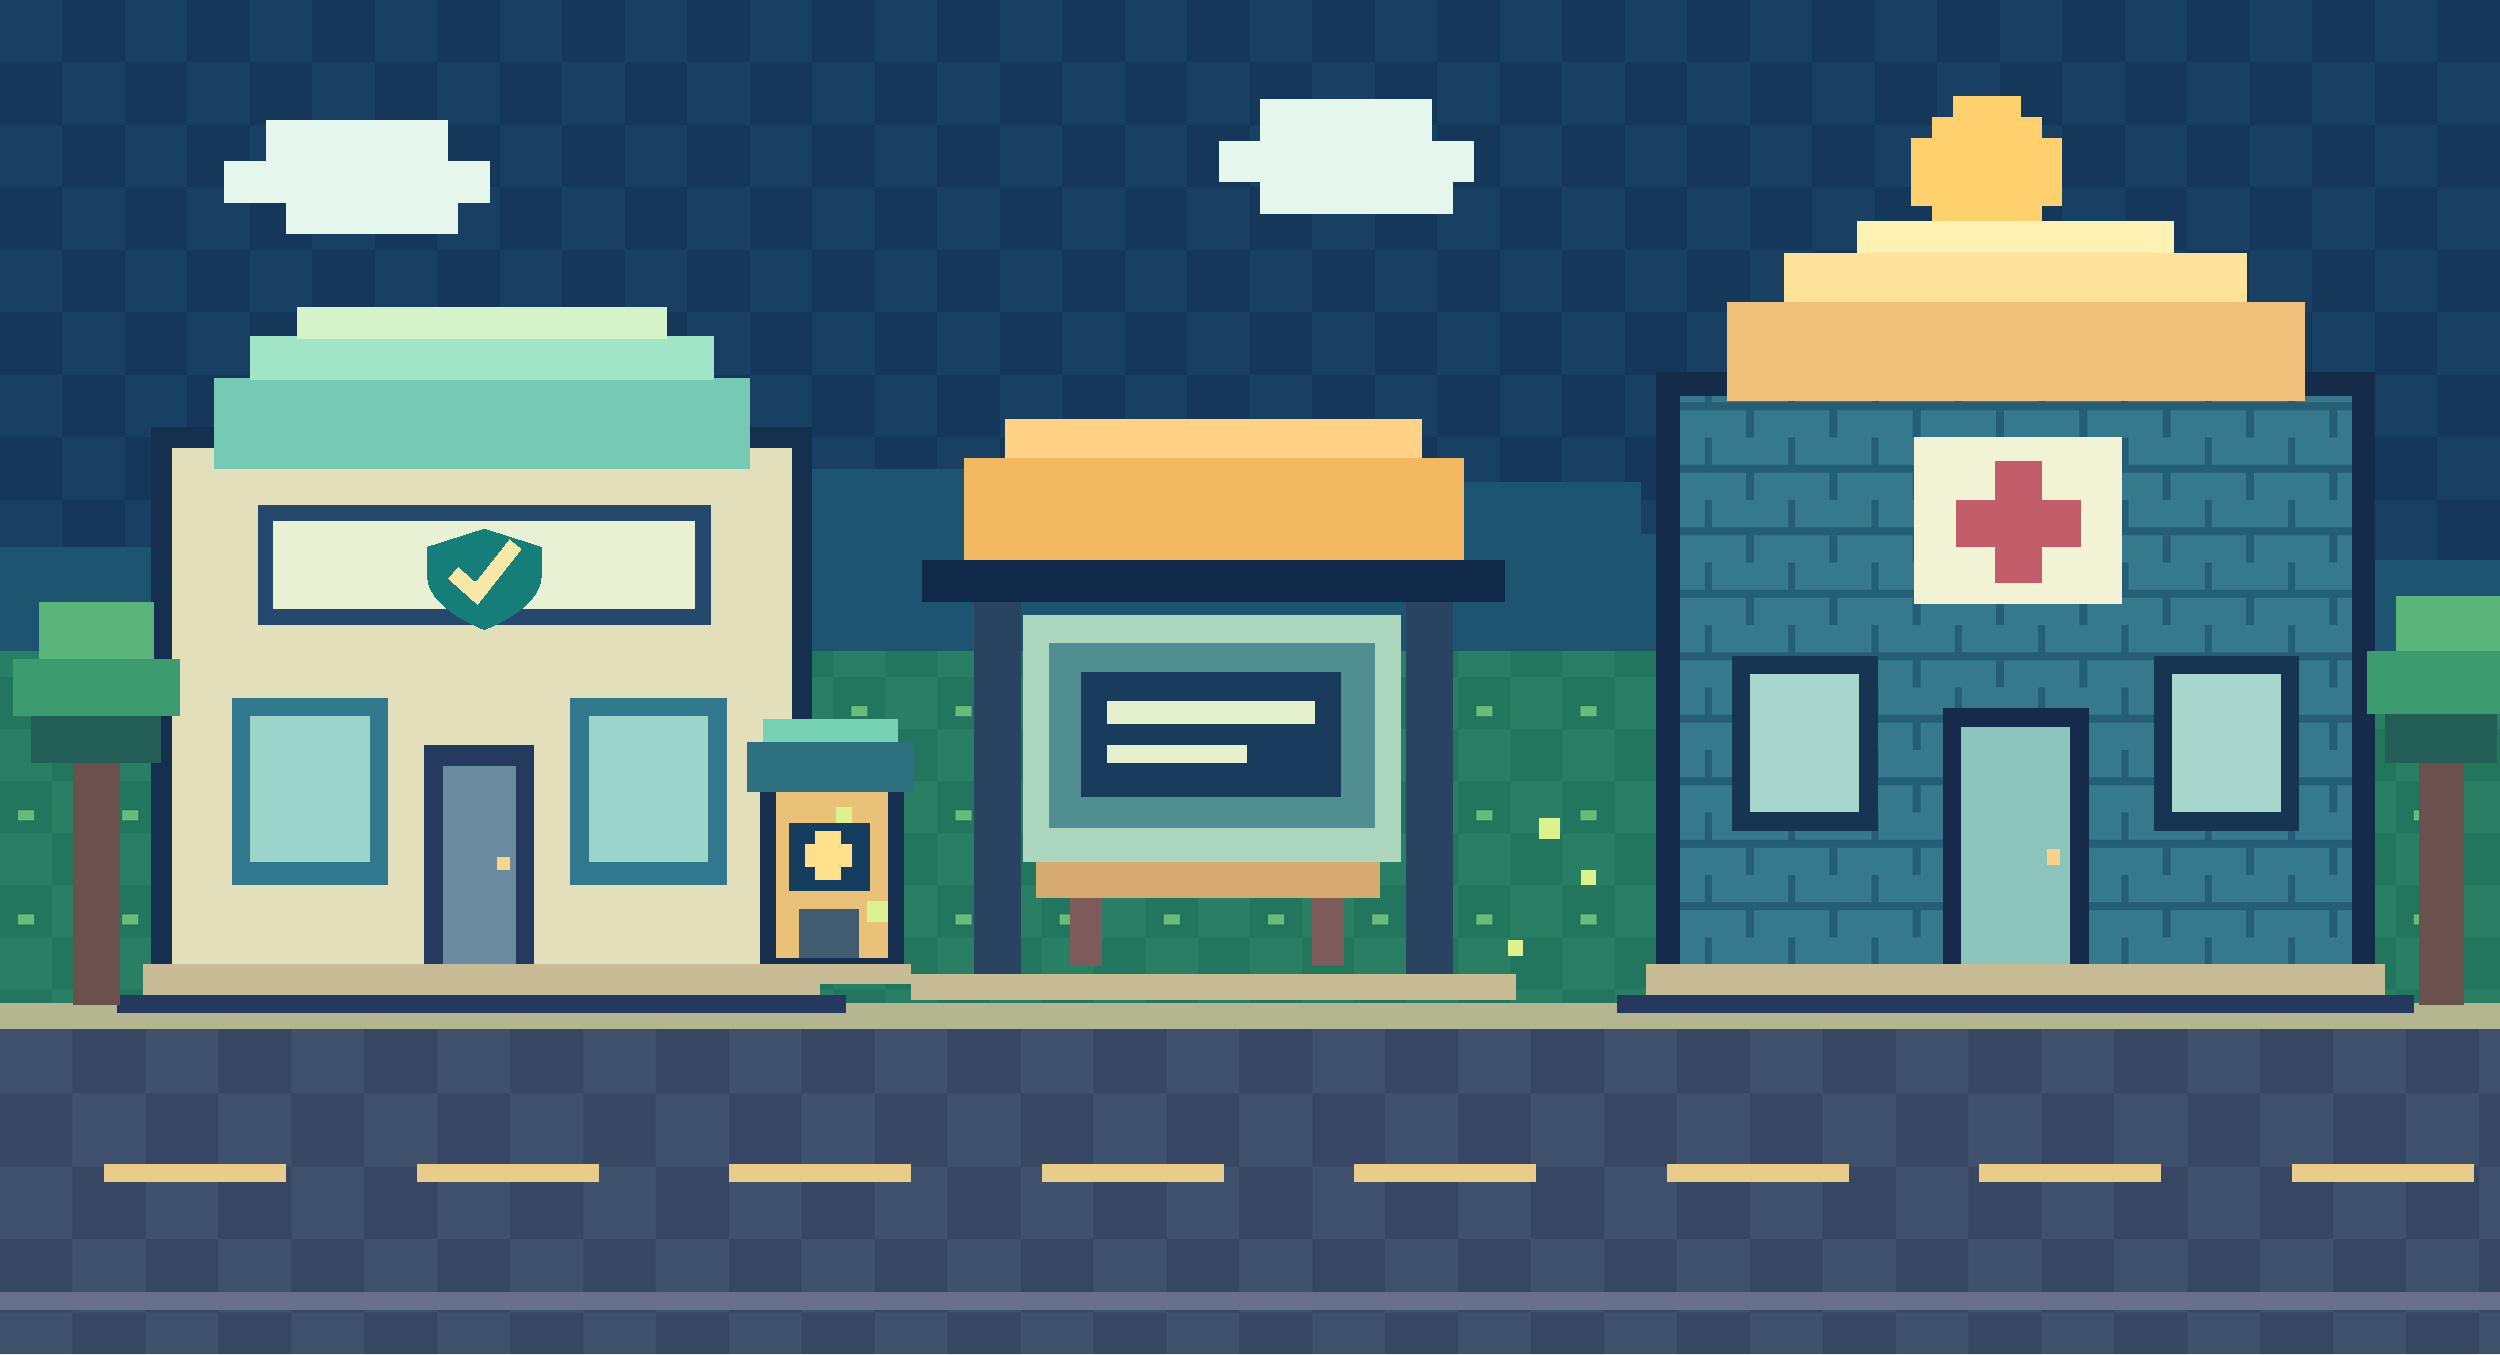
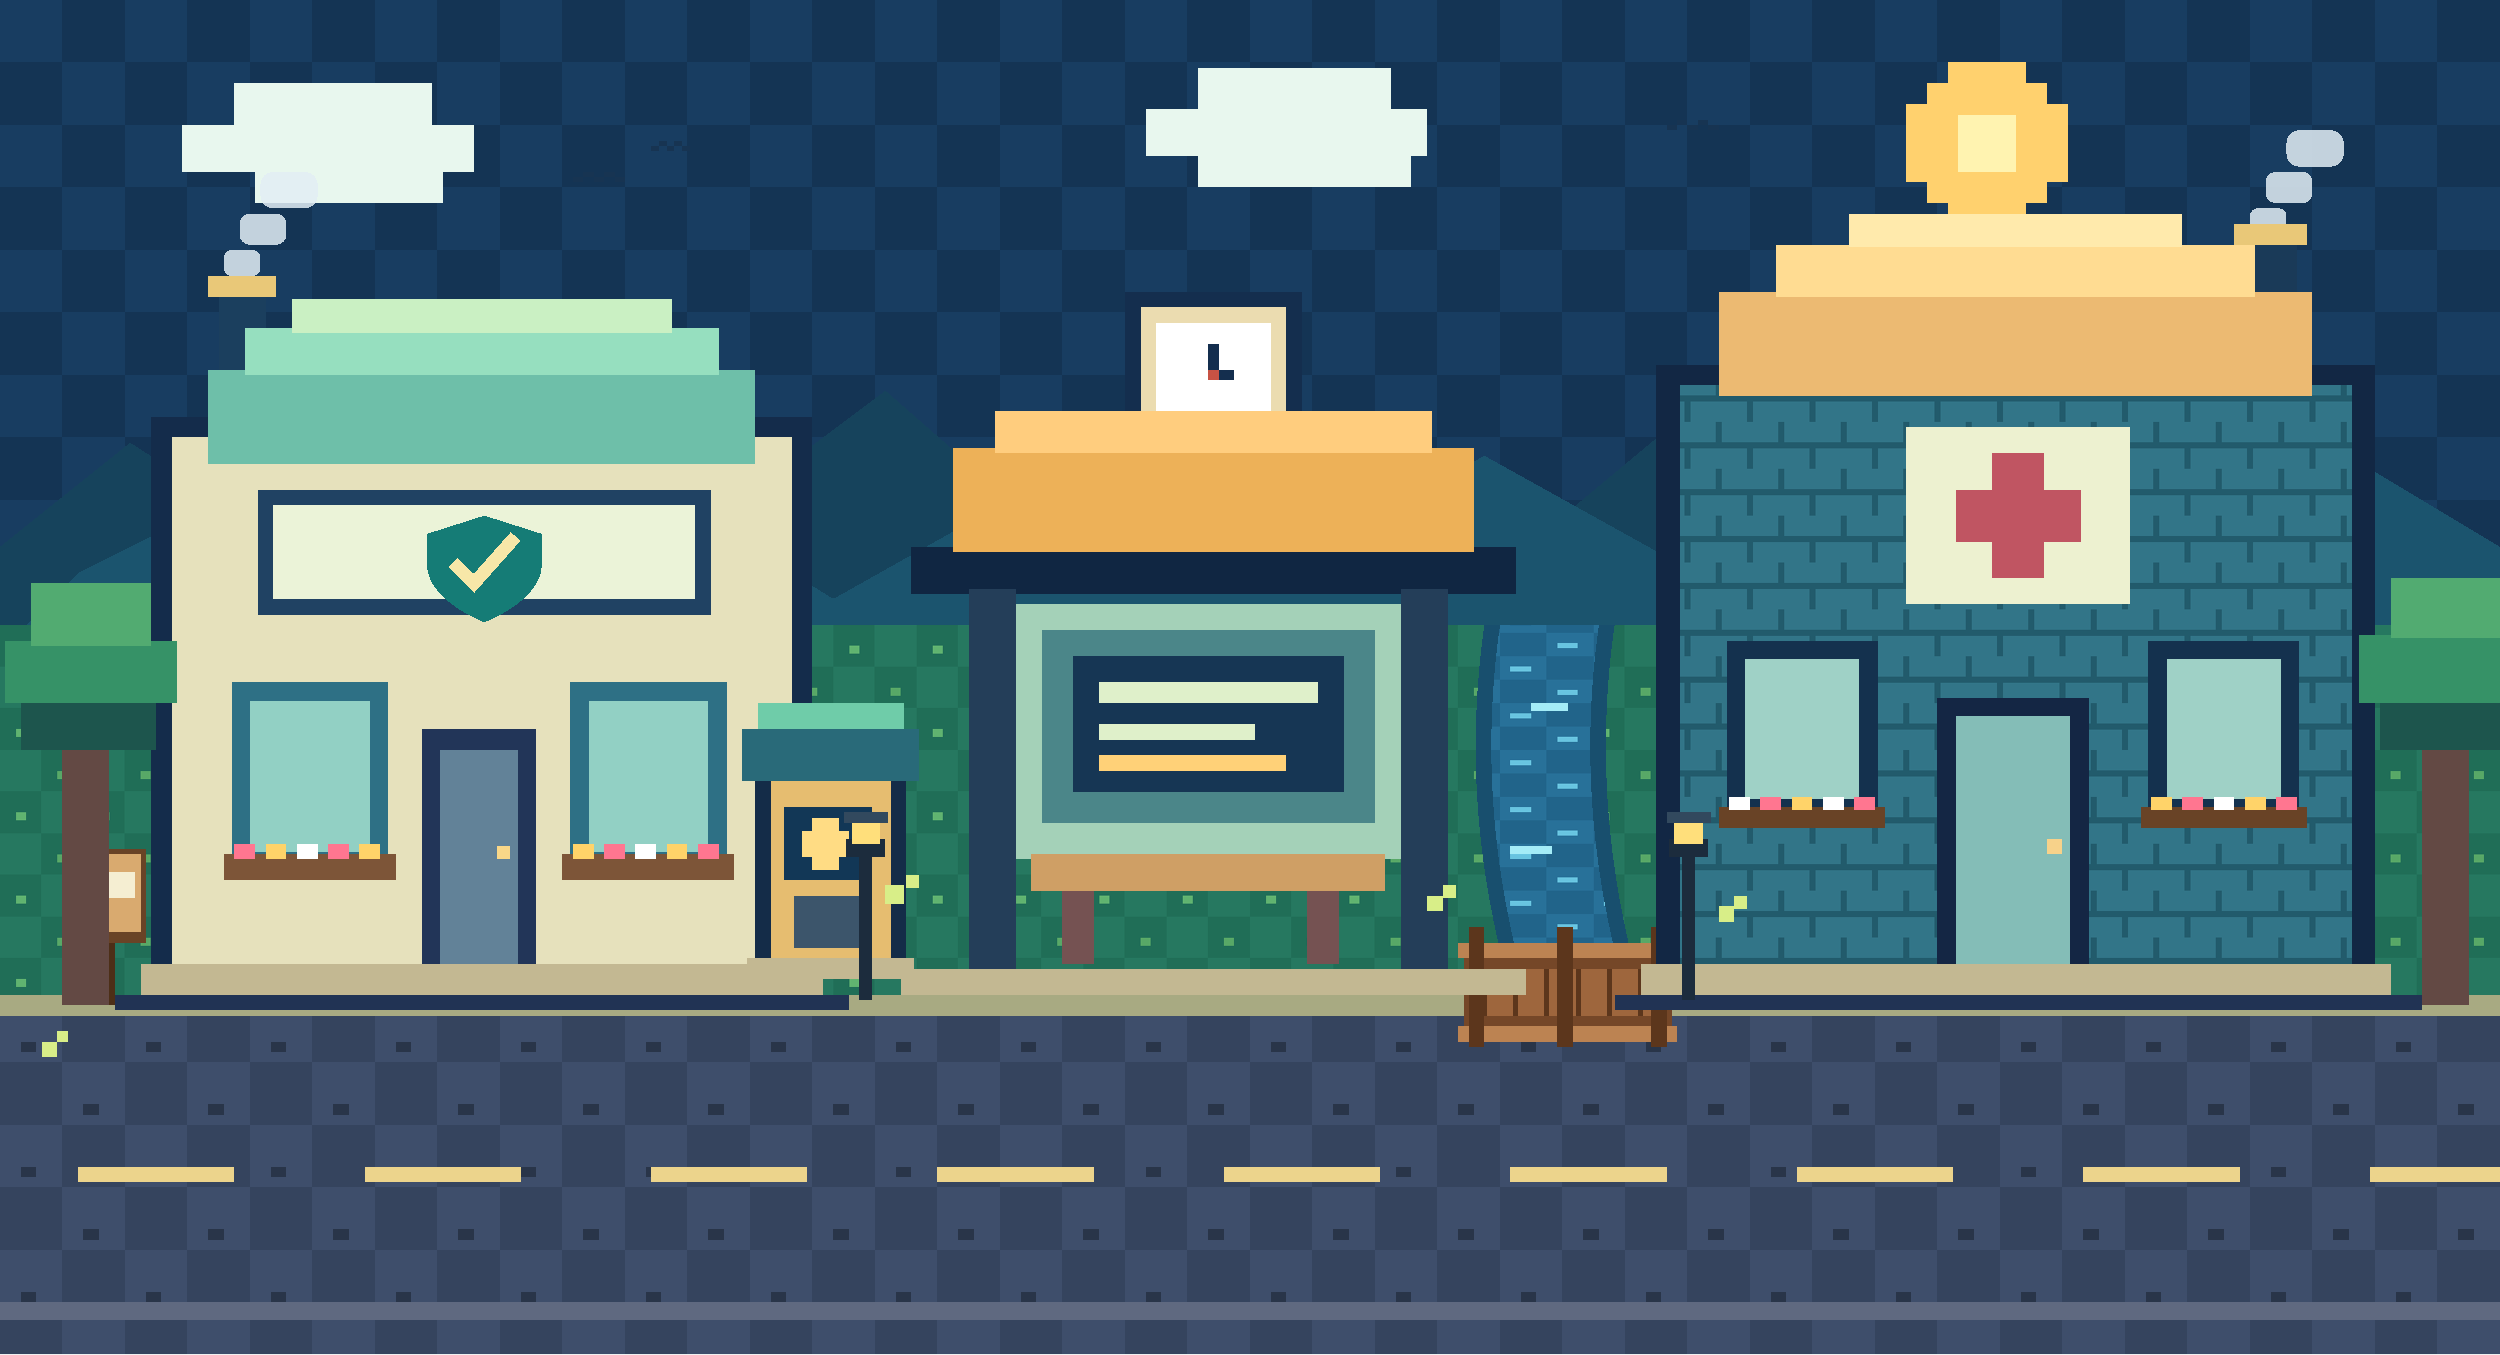
- <svg xmlns="http://www.w3.org/2000/svg" viewBox="0 0 960 520" role="img" aria-label="Pixel-art town with a coverage office, waiting station, clinic, and finance kiosk" shape-rendering="crispEdges">
+ <svg xmlns="http://www.w3.org/2000/svg" viewBox="0 0 960 520" role="img" aria-label="Pixel-art town of Riverbend featuring the coverage office, waiting station, care clinic, Riverbend river, and finance desk" shape-rendering="crispEdges">
  <defs>
    <pattern id="sky" width="48" height="48" patternUnits="userSpaceOnUse">
-       <rect width="48" height="48" fill="#15385a" />
-       <rect x="0" y="0" width="24" height="24" fill="#174063" />
-       <rect x="24" y="24" width="24" height="24" fill="#174063" />
-     </pattern>
-     <pattern id="grass" width="40" height="40" patternUnits="userSpaceOnUse">
-       <rect width="40" height="40" fill="#22765e" />
-       <rect x="0" y="0" width="20" height="20" fill="#287f64" />
-       <rect x="20" y="20" width="20" height="20" fill="#287f64" />
-       <rect x="7" y="31" width="6" height="4" fill="#69bb78" />
-     </pattern>
-     <pattern id="brick" width="32" height="24" patternUnits="userSpaceOnUse">
-       <rect width="32" height="24" fill="#36798c" />
-       <path d="M0 12h32M16 0v12M0 12v12M32 12v12" stroke="#245e77" stroke-width="3" />
-     </pattern>
-     <pattern id="road" width="56" height="56" patternUnits="userSpaceOnUse">
-       <rect width="56" height="56" fill="#374663" />
-       <rect x="0" y="0" width="28" height="28" fill="#40516d" />
-       <rect x="28" y="28" width="28" height="28" fill="#40516d" />
+       <rect width="48" height="48" fill="#143454" />
+       <rect x="0" y="0" width="24" height="24" fill="#183d61" />
+       <rect x="24" y="24" width="24" height="24" fill="#183d61" />
+     </pattern>
+     <pattern id="grass" width="32" height="32" patternUnits="userSpaceOnUse">
+       <rect width="32" height="32" fill="#206e57" />
+       <rect x="0" y="0" width="16" height="16" fill="#267860" />
+       <rect x="16" y="16" width="16" height="16" fill="#267860" />
+       <rect x="6" y="24" width="4" height="3" fill="#60b370" />
+       <rect x="22" y="8" width="4" height="3" fill="#58a867" />
+     </pattern>
+     <pattern id="brick" width="24" height="18" patternUnits="userSpaceOnUse">
+       <rect width="24" height="18" fill="#327588" />
+       <path d="M0 9h24M12 0v9M0 9v9M24 9v9" stroke="#225b6c" stroke-width="2" />
+     </pattern>
+     <pattern id="road" width="48" height="48" patternUnits="userSpaceOnUse">
+       <rect width="48" height="48" fill="#35445e" />
+       <rect x="0" y="0" width="24" height="24" fill="#3e4e6b" />
+       <rect x="24" y="24" width="24" height="24" fill="#3e4e6b" />
+       <rect x="8" y="16" width="6" height="4" fill="#293549" />
+       <rect x="32" y="40" width="6" height="4" fill="#293549" />
+     </pattern>
+     <pattern id="water" width="36" height="18" patternUnits="userSpaceOnUse">
+       <rect width="36" height="18" fill="#21648a" />
+       <rect x="0" y="0" width="18" height="9" fill="#287199" />
+       <rect x="18" y="9" width="18" height="9" fill="#287199" />
+       <rect x="4" y="4" width="8" height="2" fill="#68c4e0" />
+       <rect x="22" y="13" width="8" height="2" fill="#68c4e0" />
    </pattern>
  </defs>
-   <rect width="960" height="260" fill="url(#sky)" />
-   <rect x="0" y="210" width="90" height="50" fill="#1d5570" />
-   <rect x="90" y="190" width="100" height="70" fill="#1d5570" />
-   <rect x="190" y="220" width="80" height="40" fill="#1d5570" />
-   <rect x="270" y="180" width="120" height="80" fill="#1d5570" />
-   <rect x="390" y="210" width="130" height="50" fill="#1d5570" />
-   <rect x="520" y="185" width="110" height="75" fill="#1d5570" />
-   <rect x="630" y="205" width="140" height="55" fill="#1d5570" />
-   <rect x="770" y="175" width="110" height="85" fill="#1d5570" />
-   <rect x="880" y="215" width="80" height="45" fill="#1d5570" />
-   <rect x="742" y="45" width="42" height="42" fill="#ffd16e" />
-   <rect x="734" y="53" width="58" height="26" fill="#ffd16e" />
-   <rect x="750" y="37" width="26" height="58" fill="#ffd16e" />
-   <g fill="#e5f7ed">
-     <rect x="86" y="62" width="102" height="16" />
-     <rect x="102" y="46" width="70" height="16" />
-     <rect x="110" y="78" width="66" height="12" />
-     <rect x="468" y="54" width="98" height="16" />
-     <rect x="484" y="38" width="66" height="16" />
-     <rect x="484" y="70" width="74" height="12" />
-   </g>
-   <rect y="250" width="960" height="270" fill="url(#grass)" />
-   <path d="M0 390h960v130H0z" fill="url(#road)" />
-   <rect y="385" width="960" height="10" fill="#b4b690" />
-   <rect y="496" width="960" height="7" fill="#687189" />
-   <g fill="#e9cc89">
-     <rect x="40" y="447" width="70" height="7" />
-     <rect x="160" y="447" width="70" height="7" />
-     <rect x="280" y="447" width="70" height="7" />
-     <rect x="400" y="447" width="70" height="7" />
-     <rect x="520" y="447" width="70" height="7" />
-     <rect x="640" y="447" width="70" height="7" />
-     <rect x="760" y="447" width="70" height="7" />
-     <rect x="880" y="447" width="70" height="7" />
+   <rect width="960" height="250" fill="url(#sky)" />
+   <polygon points="0,210 50,170 120,215 190,160 260,210 340,150 420,220 500,165 580,215 670,140 760,220 860,155 960,210 960,250 0,250" fill="#16435c" />
+   <polygon points="30,220 90,190 160,225 240,180 320,230 400,185 480,225 570,175 660,225 750,170 830,225 910,180 960,210 960,250 0,250" fill="#1b546e" />
+   <rect x="740" y="32" width="46" height="46" fill="#ffd16e" />
+   <rect x="732" y="40" width="62" height="30" fill="#ffd16e" />
+   <rect x="748" y="24" width="30" height="62" fill="#ffd16e" />
+   <rect x="752" y="44" width="22" height="22" fill="#fff3b0" />
+   <g fill="#e8f7ee">
+     <rect x="70" y="48" width="112" height="18" />
+     <rect x="90" y="32" width="76" height="18" />
+     <rect x="98" y="66" width="72" height="12" />
+     <rect x="440" y="42" width="108" height="18" />
+     <rect x="460" y="26" width="74" height="18" />
+     <rect x="460" y="60" width="82" height="12" />
+   </g>
+   <g fill="#173452">
+     <path d="M220 68h4v2h-4z M224 66h4v2h-4z M228 68h4v2h-4z M232 66h4v2h-4z M236 68h4v2h-4z" />
+     <path d="M250 56h3v2h-3z M253 54h3v2h-3z M256 56h3v2h-3z M259 54h3v2h-3z M262 56h3v2h-3z" />
+     <path d="M640 48h4v2h-4z M644 46h4v2h-4z M648 48h4v2h-4z M652 46h4v2h-4z M656 48h4v2h-4z" />
+   </g>
+   <rect y="240" width="960" height="280" fill="url(#grass)" />
+   <g id="riverbend-river">
+     <path d="M570 240 Q 560 310, 580 380 Q 600 450, 585 520 L 635 520 Q 650 450, 630 380 Q 610 310, 620 240 Z" fill="#184f6e" />
+     <path d="M576 240 Q 566 310, 586 380 Q 606 450, 591 520 L 629 520 Q 644 450, 624 380 Q 604 310, 614 240 Z" fill="url(#water)" />
+     <rect x="588" y="270" width="14" height="3" fill="#a4ecf7" />
+     <rect x="580" y="325" width="16" height="3" fill="#a4ecf7" />
+     <rect x="596" y="410" width="18" height="3" fill="#a4ecf7" />
+     <rect x="604" y="475" width="14" height="3" fill="#a4ecf7" />
+   </g>
+   <path d="M0 388h960v132H0z" fill="url(#road)" />
+   <rect y="382" width="960" height="8" fill="#a8aa82" />
+   <rect y="500" width="960" height="7" fill="#5f6980" />
+   <g fill="#ecd48c">
+     <rect x="30" y="448" width="60" height="6" />
+     <rect x="140" y="448" width="60" height="6" />
+     <rect x="250" y="448" width="60" height="6" />
+     <rect x="360" y="448" width="60" height="6" />
+     <rect x="470" y="448" width="60" height="6" />
+     <rect x="580" y="448" width="60" height="6" />
+     <rect x="690" y="448" width="60" height="6" />
+     <rect x="800" y="448" width="60" height="6" />
+     <rect x="910" y="448" width="60" height="6" />
+   </g>
+   <g id="wooden-footbridge">
+     <rect x="562" y="368" width="80" height="26" fill="#754728" />
+     <rect x="564" y="372" width="76" height="18" fill="#9e663d" />
+     <path d="M570 372v18 M582 372v18 M594 372v18 M606 372v18 M618 372v18 M630 372v18" stroke="#5c361c" stroke-width="2" />
+     <rect x="560" y="362" width="84" height="6" fill="#bc8352" />
+     <rect x="560" y="394" width="84" height="6" fill="#bc8352" />
+     <rect x="564" y="356" width="6" height="46" fill="#5c361c" />
+     <rect x="598" y="356" width="6" height="46" fill="#5c361c" />
+     <rect x="634" y="356" width="6" height="46" fill="#5c361c" />
+   </g>
+   <g id="coverage-smoke" fill="#e2edf5" opacity="0.85">
+     <rect x="86" y="96" width="14" height="10" rx="3" />
+     <rect x="92" y="82" width="18" height="12" rx="4" />
+     <rect x="100" y="66" width="22" height="14" rx="5" />
+   </g>
+   <g id="clinic-smoke" fill="#e2edf5" opacity="0.85">
+     <rect x="864" y="80" width="14" height="10" rx="3" />
+     <rect x="870" y="66" width="18" height="12" rx="4" />
+     <rect x="878" y="50" width="22" height="14" rx="5" />
  </g>
  <g id="coverage-office">
-     <rect x="58" y="164" width="254" height="214" fill="#152f4f" />
-     <rect x="66" y="172" width="238" height="198" fill="#e4dfbb" />
-     <rect x="82" y="145" width="206" height="35" fill="#76c9b3" />
-     <rect x="96" y="129" width="178" height="17" fill="#a0e5c5" />
-     <rect x="114" y="118" width="142" height="12" fill="#d4f3c9" />
-     <rect x="99" y="194" width="174" height="46" fill="#24496d" />
-     <rect x="105" y="200" width="162" height="34" fill="#e9f1d5" />
-     <path d="M186 203l22 7v11c0 9-10 16-22 21-12-5-22-12-22-21v-11z" fill="#167e78" />
-     <path d="M174 220l9 8 15-19" fill="none" stroke="#f7e7a8" stroke-width="6" />
-     <rect x="89" y="268" width="60" height="72" fill="#32788d" />
-     <rect x="96" y="275" width="46" height="56" fill="#9bd5ca" />
-     <rect x="219" y="268" width="60" height="72" fill="#32788d" />
-     <rect x="226" y="275" width="46" height="56" fill="#9bd5ca" />
-     <rect x="163" y="286" width="42" height="84" fill="#263a60" />
-     <rect x="170" y="294" width="28" height="76" fill="#6a8aa0" />
-     <rect x="191" y="329" width="5" height="5" fill="#f9d788" />
-     <rect x="55" y="370" width="260" height="12" fill="#c7bc96" />
-     <rect x="45" y="382" width="280" height="7" fill="#25395e" />
+     <rect x="84" y="110" width="18" height="54" fill="#1b3f5e" />
+     <rect x="80" y="106" width="26" height="8" fill="#e9c878" />
+     <rect x="58" y="160" width="254" height="218" fill="#142c4b" />
+     <rect x="66" y="168" width="238" height="202" fill="#e6e1bc" />
+     <rect x="80" y="142" width="210" height="36" fill="#6ebfa9" />
+     <rect x="94" y="126" width="182" height="18" fill="#96dfbf" />
+     <rect x="112" y="115" width="146" height="13" fill="#caf0c3" />
+     <rect x="99" y="188" width="174" height="48" fill="#204263" />
+     <rect x="105" y="194" width="162" height="36" fill="#ebf3d8" />
+     <path d="M186 198l22 7v12c0 9-10 17-22 22-12-5-22-13-22-22v-12z" fill="#157c76" />
+     <path d="M174 216l8 8 16-18" fill="none" stroke="#f7e7a8" stroke-width="5" />
+     <rect x="89" y="262" width="60" height="74" fill="#2e7085" />
+     <rect x="96" y="269" width="46" height="58" fill="#92d0c4" />
+     <rect x="219" y="262" width="60" height="74" fill="#2e7085" />
+     <rect x="226" y="269" width="46" height="58" fill="#92d0c4" />
+     <rect x="86" y="328" width="66" height="10" fill="#7d5538" />
+     <rect x="90" y="324" width="8" height="6" fill="#ff7690" />
+     <rect x="102" y="324" width="8" height="6" fill="#ffd369" />
+     <rect x="114" y="324" width="8" height="6" fill="#ffffff" />
+     <rect x="126" y="324" width="8" height="6" fill="#ff7690" />
+     <rect x="138" y="324" width="8" height="6" fill="#ffd369" />
+     <rect x="216" y="328" width="66" height="10" fill="#7d5538" />
+     <rect x="220" y="324" width="8" height="6" fill="#ffd369" />
+     <rect x="232" y="324" width="8" height="6" fill="#ff7690" />
+     <rect x="244" y="324" width="8" height="6" fill="#ffffff" />
+     <rect x="256" y="324" width="8" height="6" fill="#ffd369" />
+     <rect x="268" y="324" width="8" height="6" fill="#ff7690" />
+     <rect x="162" y="280" width="44" height="92" fill="#223558" />
+     <rect x="169" y="288" width="30" height="84" fill="#628298" />
+     <rect x="191" y="325" width="5" height="5" fill="#f9d788" />
+     <rect x="54" y="370" width="262" height="12" fill="#c3b892" />
+     <rect x="44" y="382" width="282" height="6" fill="#213354" />
+   </g>
+   <g id="notice-board">
+     <rect x="24" y="326" width="32" height="36" fill="#694326" />
+     <rect x="26" y="328" width="28" height="30" fill="#d9aa6f" />
+     <rect x="28" y="332" width="12" height="12" fill="#ffffff" />
+     <rect x="42" y="335" width="10" height="10" fill="#f5eed2" />
+     <rect x="36" y="362" width="8" height="24" fill="#4d2f17" />
  </g>
  <g id="wait-station">
-     <rect x="354" y="215" width="224" height="16" fill="#112a49" />
-     <rect x="370" y="176" width="192" height="39" fill="#f1b761" />
-     <rect x="386" y="161" width="160" height="15" fill="#ffd286" />
-     <rect x="374" y="231" width="18" height="149" fill="#284461" />
-     <rect x="540" y="231" width="18" height="149" fill="#284461" />
-     <rect x="393" y="236" width="145" height="95" fill="#acd7be" />
-     <rect x="403" y="247" width="125" height="71" fill="#508e91" />
-     <rect x="415" y="258" width="100" height="48" fill="#193c5c" />
-     <rect x="425" y="269" width="80" height="9" fill="#e4f0ce" />
-     <rect x="425" y="286" width="54" height="7" fill="#e4f0ce" />
-     <rect x="398" y="331" width="132" height="14" fill="#d6aa70" />
-     <rect x="411" y="345" width="12" height="26" fill="#7d5b5b" />
-     <rect x="504" y="345" width="12" height="26" fill="#7d5b5b" />
-     <rect x="350" y="374" width="232" height="10" fill="#c7bc96" />
+     <rect x="432" y="112" width="68" height="64" fill="#142e4e" />
+     <rect x="438" y="118" width="56" height="52" fill="#ebdcb0" />
+     <rect x="444" y="124" width="44" height="40" fill="#ffffff" />
+     <rect x="464" y="132" width="4" height="14" fill="#142e4e" />
+     <rect x="464" y="142" width="10" height="4" fill="#142e4e" />
+     <rect x="464" y="142" width="4" height="4" fill="#c75244" />
+     <rect x="350" y="210" width="232" height="18" fill="#102642" />
+     <rect x="366" y="172" width="200" height="40" fill="#edb158" />
+     <rect x="382" y="158" width="168" height="16" fill="#ffcd7e" />
+     <rect x="372" y="226" width="18" height="152" fill="#243e59" />
+     <rect x="538" y="226" width="18" height="152" fill="#243e59" />
+     <rect x="390" y="232" width="148" height="98" fill="#a4d1b8" />
+     <rect x="400" y="242" width="128" height="74" fill="#4b8689" />
+     <rect x="412" y="252" width="104" height="52" fill="#163654" />
+     <rect x="422" y="262" width="84" height="8" fill="#dff0ca" />
+     <rect x="422" y="278" width="60" height="6" fill="#dff0ca" />
+     <rect x="422" y="290" width="72" height="6" fill="#ffd178" />
+     <rect x="396" y="328" width="136" height="14" fill="#cf9f65" />
+     <rect x="408" y="342" width="12" height="28" fill="#755252" />
+     <rect x="502" y="342" width="12" height="28" fill="#755252" />
+     <rect x="346" y="372" width="240" height="10" fill="#c3b892" />
  </g>
  <g id="finance-kiosk">
-     <rect x="292" y="298" width="55" height="72" fill="#162f4e" />
-     <rect x="298" y="304" width="43" height="64" fill="#e9c178" />
-     <rect x="287" y="285" width="64" height="19" fill="#2d7181" />
-     <rect x="293" y="276" width="52" height="9" fill="#77d2b3" />
-     <rect x="303" y="316" width="31" height="26" fill="#143d5e" />
-     <rect x="313" y="319" width="10" height="19" fill="#ffe08c" />
-     <rect x="309" y="324" width="18" height="9" fill="#ffe08c" />
-     <rect x="307" y="349" width="23" height="19" fill="#415b70" />
-     <rect x="289" y="370" width="61" height="8" fill="#c7bc96" />
+     <rect x="290" y="292" width="58" height="78" fill="#142c48" />
+     <rect x="296" y="298" width="46" height="70" fill="#e6bd70" />
+     <rect x="285" y="280" width="68" height="20" fill="#296a79" />
+     <rect x="291" y="270" width="56" height="10" fill="#6fcca9" />
+     <rect x="301" y="310" width="34" height="28" fill="#123756" />
+     <rect x="312" y="314" width="10" height="20" fill="#ffdc84" />
+     <rect x="308" y="319" width="18" height="10" fill="#ffdc84" />
+     <rect x="305" y="344" width="26" height="20" fill="#3c556b" />
+     <rect x="287" y="368" width="64" height="8" fill="#c3b892" />
  </g>
  <g id="clinic">
-     <rect x="636" y="143" width="276" height="230" fill="#142b49" />
-     <rect x="645" y="152" width="258" height="218" fill="url(#brick)" />
-     <rect x="663" y="116" width="222" height="38" fill="#f1c17b" />
-     <rect x="685" y="97" width="178" height="19" fill="#ffe29a" />
-     <rect x="713" y="85" width="122" height="12" fill="#fff0b4" />
-     <rect x="735" y="168" width="80" height="64" fill="#f1f3d4" />
-     <rect x="766" y="177" width="18" height="47" fill="#c35d6a" />
-     <rect x="751" y="192" width="48" height="18" fill="#c35d6a" />
-     <g fill="#163552">
-       <rect x="665" y="252" width="56" height="67" />
-       <rect x="827" y="252" width="56" height="67" />
+     <rect x="862" y="90" width="20" height="60" fill="#1a3a58" />
+     <rect x="858" y="86" width="28" height="8" fill="#e9c878" />
+     <rect x="636" y="140" width="276" height="234" fill="#122744" />
+     <rect x="645" y="148" width="258" height="222" fill="url(#brick)" />
+     <rect x="660" y="112" width="228" height="40" fill="#ecba72" />
+     <rect x="682" y="94" width="184" height="20" fill="#ffdc92" />
+     <rect x="710" y="82" width="128" height="13" fill="#ffeaac" />
+     <rect x="732" y="164" width="86" height="68" fill="#edf1d0" />
+     <rect x="765" y="174" width="20" height="48" fill="#c05562" />
+     <rect x="751" y="188" width="48" height="20" fill="#c05562" />
+     <g fill="#14314e">
+       <rect x="663" y="246" width="58" height="68" />
+       <rect x="825" y="246" width="58" height="68" />
    </g>
-     <g fill="#a6d6cc">
-       <rect x="672" y="259" width="42" height="53" />
-       <rect x="834" y="259" width="42" height="53" />
+     <g fill="#9fd1c6">
+       <rect x="670" y="253" width="44" height="54" />
+       <rect x="832" y="253" width="44" height="54" />
    </g>
-     <rect x="746" y="272" width="56" height="99" fill="#162b4b" />
-     <rect x="753" y="279" width="42" height="92" fill="#8cc3bd" />
-     <rect x="786" y="326" width="5" height="6" fill="#f7d28a" />
-     <rect x="632" y="370" width="284" height="12" fill="#c7bc96" />
-     <rect x="621" y="382" width="306" height="7" fill="#25395e" />
+     <rect x="660" y="310" width="64" height="8" fill="#694326" />
+     <rect x="664" y="306" width="8" height="5" fill="#ffffff" />
+     <rect x="676" y="306" width="8" height="5" fill="#ff7690" />
+     <rect x="688" y="306" width="8" height="5" fill="#ffd369" />
+     <rect x="700" y="306" width="8" height="5" fill="#ffffff" />
+     <rect x="712" y="306" width="8" height="5" fill="#ff7690" />
+     <rect x="822" y="310" width="64" height="8" fill="#694326" />
+     <rect x="826" y="306" width="8" height="5" fill="#ffd369" />
+     <rect x="838" y="306" width="8" height="5" fill="#ff7690" />
+     <rect x="850" y="306" width="8" height="5" fill="#ffffff" />
+     <rect x="862" y="306" width="8" height="5" fill="#ffd369" />
+     <rect x="874" y="306" width="8" height="5" fill="#ff7690" />
+     <rect x="744" y="268" width="58" height="102" fill="#142644" />
+     <rect x="751" y="275" width="44" height="95" fill="#84bdb7" />
+     <rect x="786" y="322" width="6" height="6" fill="#f7d28a" />
+     <rect x="630" y="370" width="288" height="12" fill="#c3b892" />
+     <rect x="620" y="382" width="310" height="6" fill="#213354" />
+   </g>
+   <g id="street-lamps">
+     <rect x="330" y="328" width="5" height="56" fill="#1c2c3d" />
+     <rect x="325" y="322" width="15" height="7" fill="#1c2c3d" />
+     <rect x="327" y="315" width="11" height="9" fill="#ffdf7b" />
+     <rect x="324" y="312" width="17" height="4" fill="#32495e" />
+     <rect x="646" y="328" width="5" height="56" fill="#1c2c3d" />
+     <rect x="641" y="322" width="15" height="7" fill="#1c2c3d" />
+     <rect x="643" y="315" width="11" height="9" fill="#ffdf7b" />
+     <rect x="640" y="312" width="17" height="4" fill="#32495e" />
  </g>
  <g id="trees">
-     <rect x="28" y="285" width="18" height="101" fill="#6b514d" />
-     <rect x="12" y="275" width="50" height="18" fill="#225e55" />
-     <rect x="5" y="253" width="64" height="22" fill="#3c9c6f" />
-     <rect x="15" y="231" width="44" height="22" fill="#59b579" />
-     <rect x="929" y="286" width="17" height="100" fill="#6b514d" />
-     <rect x="916" y="274" width="43" height="19" fill="#225e55" />
-     <rect x="909" y="250" width="51" height="24" fill="#3c9c6f" />
-     <rect x="920" y="229" width="40" height="21" fill="#59b579" />
-   </g>
-   <g fill="#dbf28d">
-     <rect x="333" y="346" width="8" height="8" />
-     <rect x="591" y="314" width="8" height="8" />
-     <rect x="607" y="334" width="6" height="6" />
-     <rect x="321" y="310" width="6" height="6" />
-     <rect x="579" y="361" width="6" height="6" />
+     <rect x="24" y="280" width="18" height="106" fill="#634944" />
+     <rect x="8" y="268" width="52" height="20" fill="#1d554d" />
+     <rect x="2" y="246" width="66" height="24" fill="#369267" />
+     <rect x="12" y="224" width="46" height="24" fill="#52ab71" />
+     <rect x="930" y="280" width="18" height="106" fill="#634944" />
+     <rect x="914" y="268" width="46" height="20" fill="#1d554d" />
+     <rect x="906" y="244" width="54" height="26" fill="#369267" />
+     <rect x="918" y="222" width="42" height="23" fill="#52ab71" />
+   </g>
+   <g fill="#d8ee88">
+     <rect x="16" y="400" width="6" height="6" />
+     <rect x="22" y="396" width="4" height="4" />
+     <rect x="340" y="340" width="7" height="7" />
+     <rect x="348" y="336" width="5" height="5" />
+     <rect x="548" y="344" width="6" height="6" />
+     <rect x="554" y="340" width="5" height="5" />
+     <rect x="660" y="348" width="6" height="6" />
+     <rect x="666" y="344" width="5" height="5" />
  </g>
</svg>
